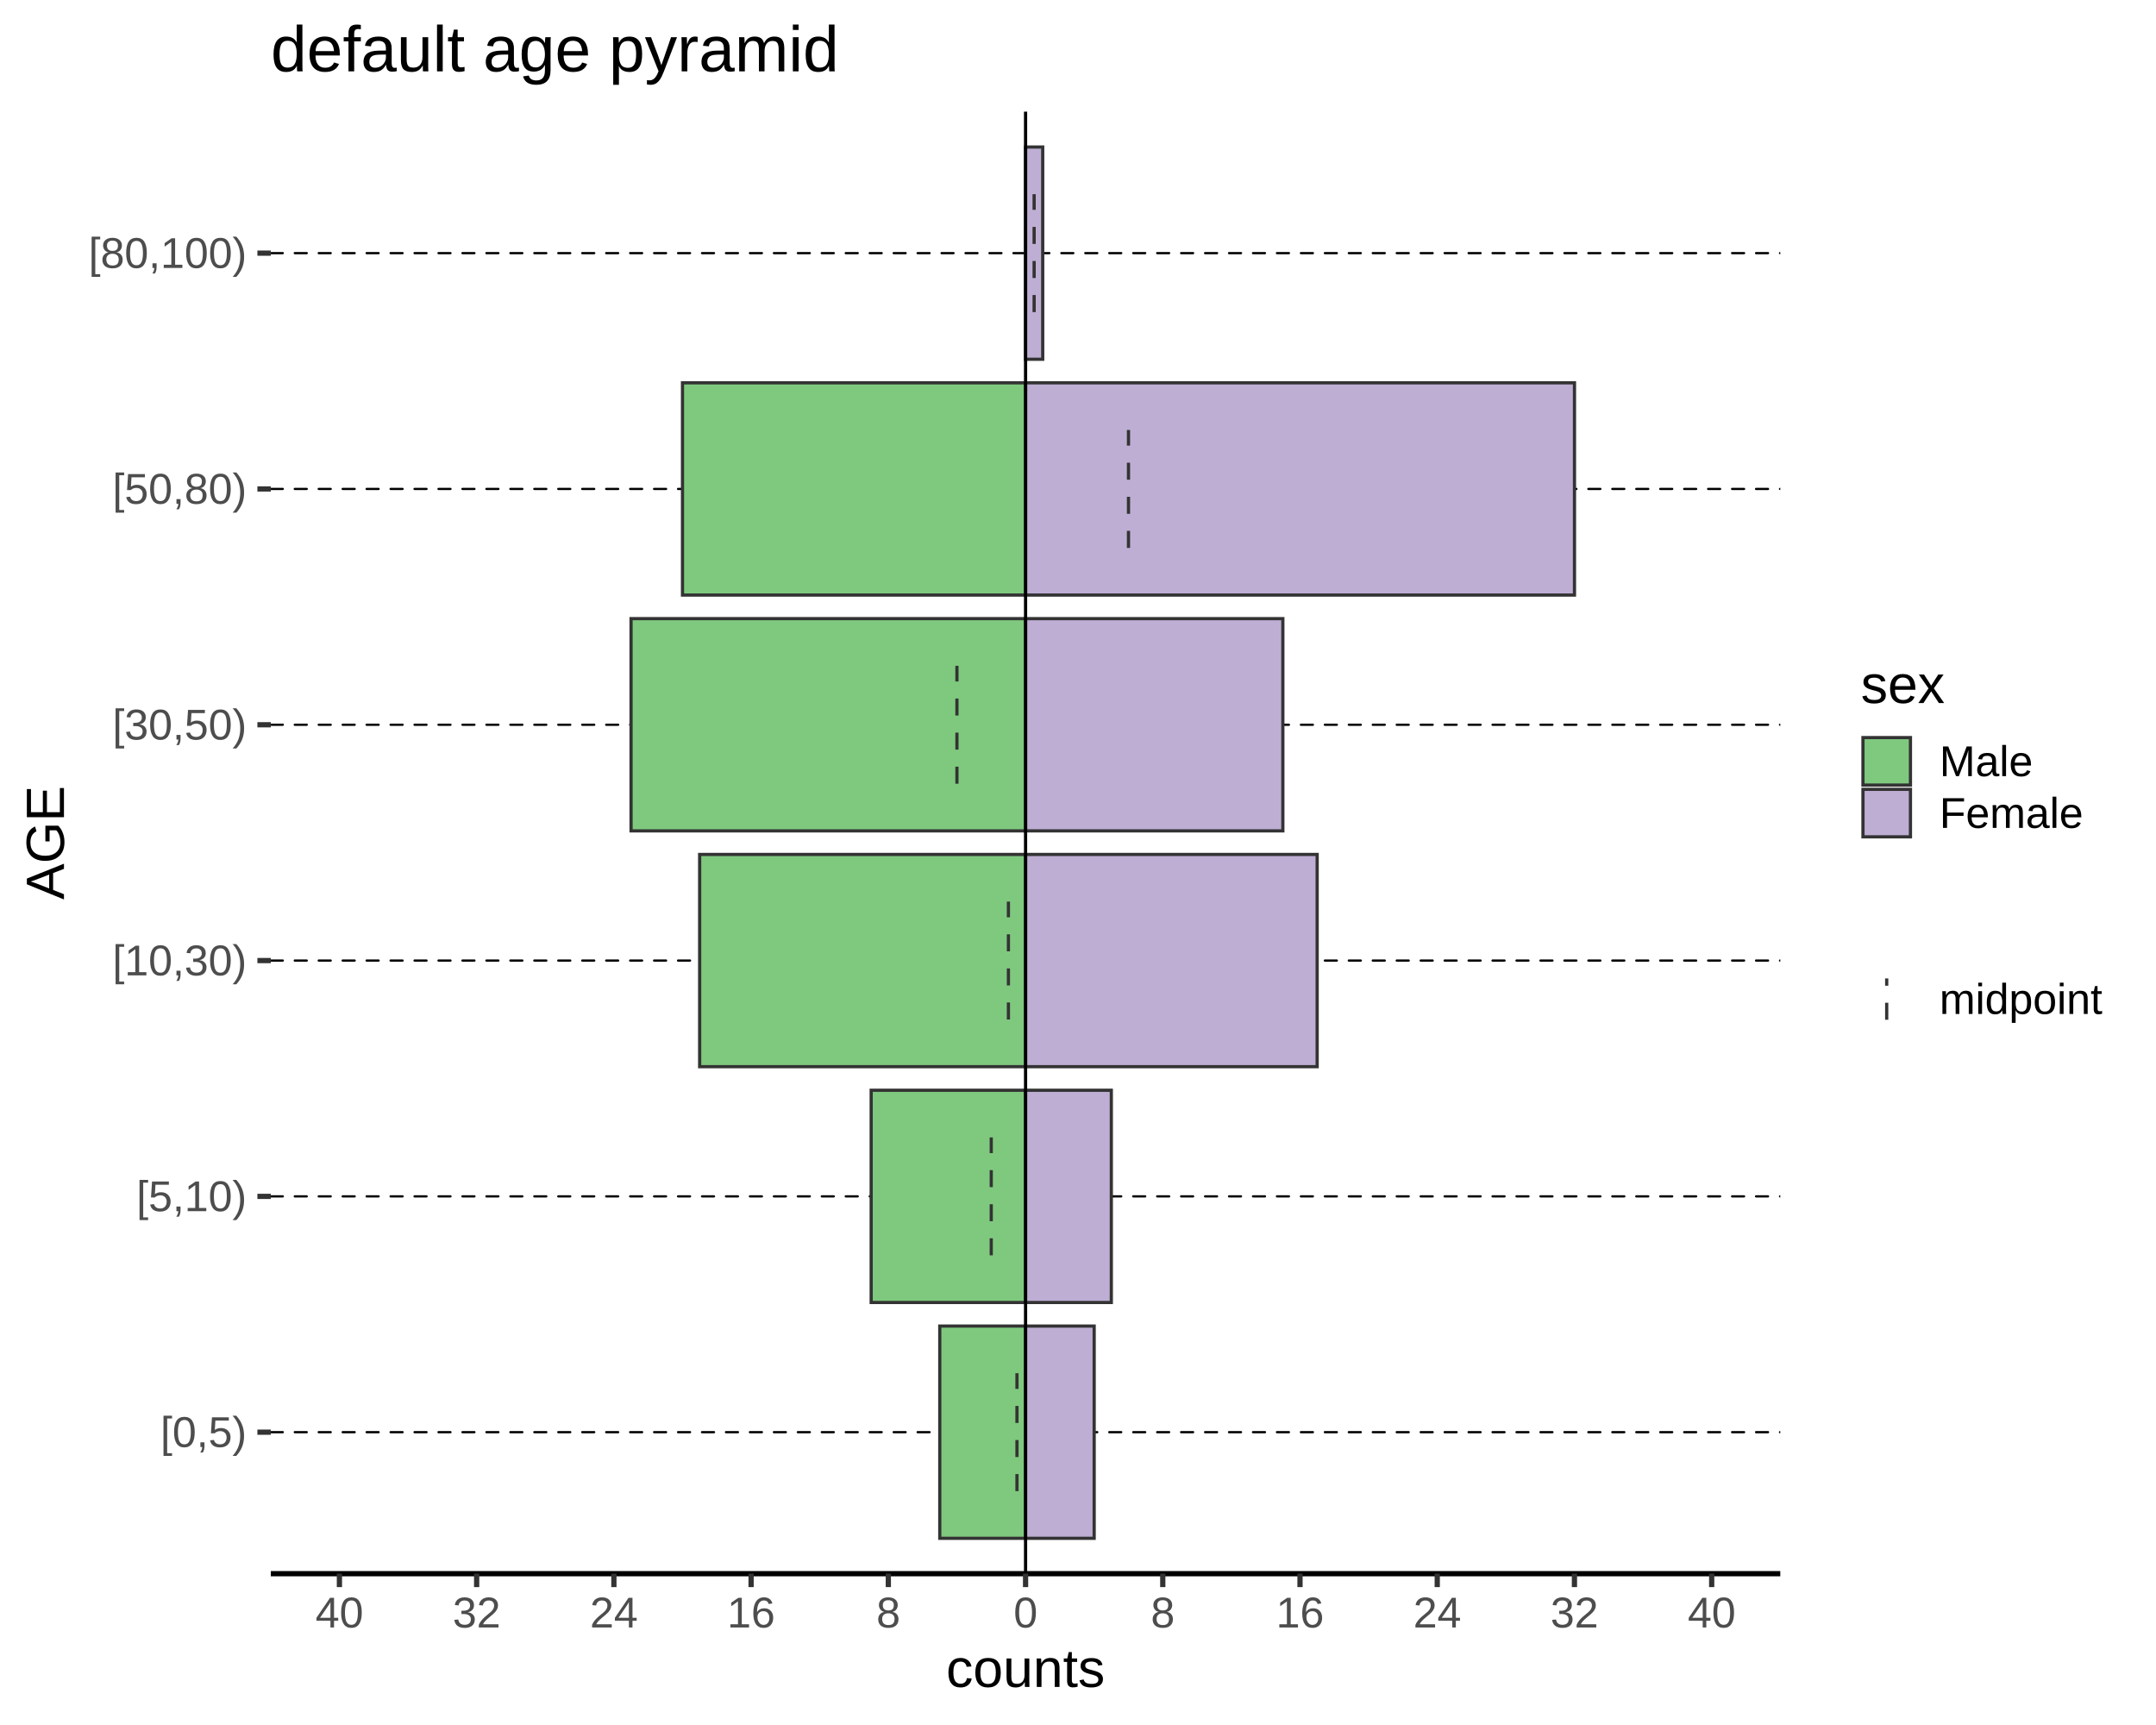
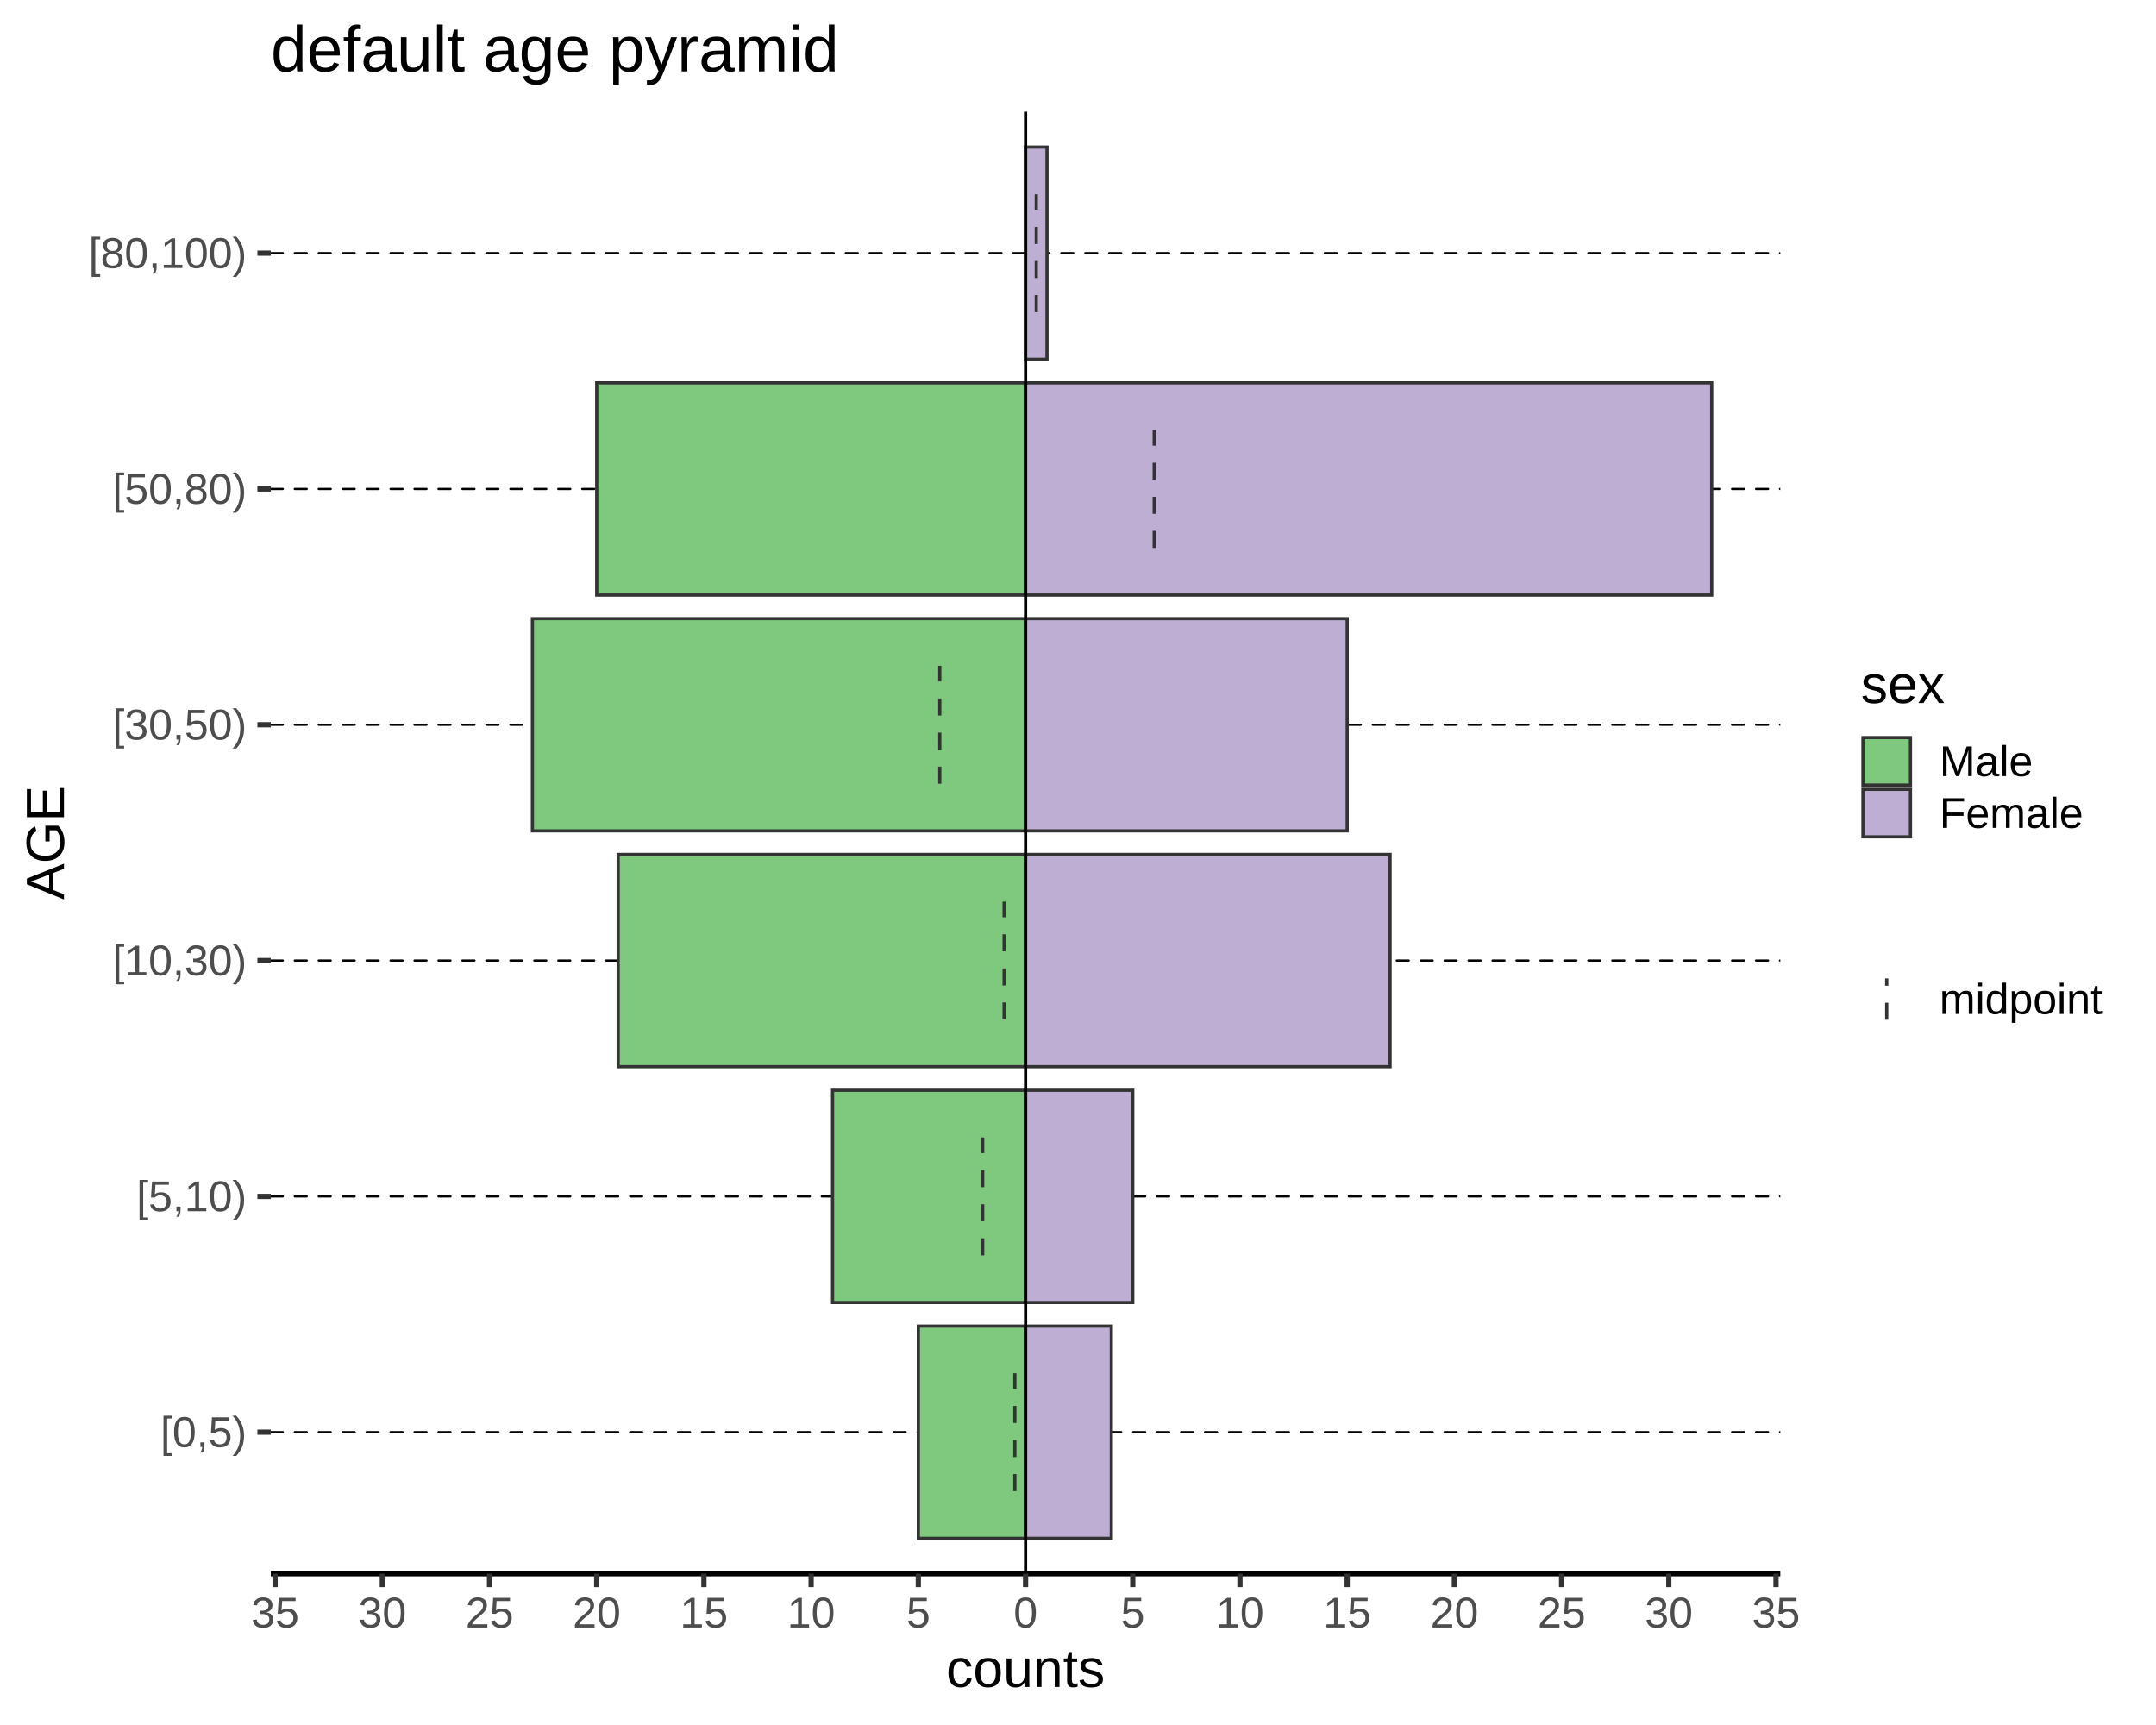
<svg xmlns="http://www.w3.org/2000/svg" viewBox="0 0 720.00 576.00">
  <defs>
    <style type="text/css">
    line, polyline, polygon, path, rect, circle {
      fill: none;
      stroke: #000000;
      stroke-linecap: round;
      stroke-linejoin: round;
      stroke-miterlimit: 10.00;
    }
  </style>
  </defs>
  <rect width="100%" height="100%" style="stroke: none; fill: #FFFFFF;" />
  <rect x="0.00" y="0.00" width="720.00" height="576.00" style="stroke-width: 1.75; stroke: #FFFFFF; fill: #FFFFFF;" />
  <defs>
    <clipPath id="cpOTAuNDR8NTk0LjUzfDUyNS40N3wzNy4yOA==">
      <rect x="90.44" y="37.28" width="504.09" height="488.19" />
    </clipPath>
  </defs>
  <rect x="90.44" y="37.28" width="504.09" height="488.19" style="stroke-width: 1.75; stroke: none; fill: #FFFFFF;" clip-path="url(#cpOTAuNDR8NTk0LjUzfDUyNS40N3wzNy4yOA==)" />
  <polyline points="90.44,478.22 594.53,478.22 " style="stroke-width: 0.75; stroke-dasharray: 4.00,4.00;" clip-path="url(#cpOTAuNDR8NTk0LjUzfDUyNS40N3wzNy4yOA==)" />
  <polyline points="90.44,399.48 594.53,399.48 " style="stroke-width: 0.75; stroke-dasharray: 4.00,4.00;" clip-path="url(#cpOTAuNDR8NTk0LjUzfDUyNS40N3wzNy4yOA==)" />
  <polyline points="90.44,320.74 594.53,320.74 " style="stroke-width: 0.75; stroke-dasharray: 4.00,4.00;" clip-path="url(#cpOTAuNDR8NTk0LjUzfDUyNS40N3wzNy4yOA==)" />
  <polyline points="90.44,242.00 594.53,242.00 " style="stroke-width: 0.75; stroke-dasharray: 4.00,4.00;" clip-path="url(#cpOTAuNDR8NTk0LjUzfDUyNS40N3wzNy4yOA==)" />
  <polyline points="90.44,163.26 594.53,163.26 " style="stroke-width: 0.75; stroke-dasharray: 4.00,4.00;" clip-path="url(#cpOTAuNDR8NTk0LjUzfDUyNS40N3wzNy4yOA==)" />
  <polyline points="90.44,84.52 594.53,84.52 " style="stroke-width: 0.75; stroke-dasharray: 4.00,4.00;" clip-path="url(#cpOTAuNDR8NTk0LjUzfDUyNS40N3wzNy4yOA==)" />
-   <rect x="342.49" y="442.79" width="22.91" height="70.87" style="stroke-width: 1.07; stroke: #333333; stroke-linecap: square; stroke-linejoin: miter; fill: #BEAED4;" clip-path="url(#cpOTAuNDR8NTk0LjUzfDUyNS40N3wzNy4yOA==)" />
-   <rect x="313.84" y="442.79" width="28.64" height="70.87" style="stroke-width: 1.07; stroke: #333333; stroke-linecap: square; stroke-linejoin: miter; fill: #7FC97F;" clip-path="url(#cpOTAuNDR8NTk0LjUzfDUyNS40N3wzNy4yOA==)" />
-   <rect x="342.49" y="364.05" width="28.64" height="70.87" style="stroke-width: 1.07; stroke: #333333; stroke-linecap: square; stroke-linejoin: miter; fill: #BEAED4;" clip-path="url(#cpOTAuNDR8NTk0LjUzfDUyNS40N3wzNy4yOA==)" />
-   <rect x="290.93" y="364.05" width="51.55" height="70.87" style="stroke-width: 1.07; stroke: #333333; stroke-linecap: square; stroke-linejoin: miter; fill: #7FC97F;" clip-path="url(#cpOTAuNDR8NTk0LjUzfDUyNS40N3wzNy4yOA==)" />
-   <rect x="342.49" y="285.31" width="97.38" height="70.87" style="stroke-width: 1.07; stroke: #333333; stroke-linecap: square; stroke-linejoin: miter; fill: #BEAED4;" clip-path="url(#cpOTAuNDR8NTk0LjUzfDUyNS40N3wzNy4yOA==)" />
-   <rect x="233.65" y="285.31" width="108.84" height="70.87" style="stroke-width: 1.07; stroke: #333333; stroke-linecap: square; stroke-linejoin: miter; fill: #7FC97F;" clip-path="url(#cpOTAuNDR8NTk0LjUzfDUyNS40N3wzNy4yOA==)" />
-   <rect x="342.49" y="206.57" width="85.92" height="70.87" style="stroke-width: 1.07; stroke: #333333; stroke-linecap: square; stroke-linejoin: miter; fill: #BEAED4;" clip-path="url(#cpOTAuNDR8NTk0LjUzfDUyNS40N3wzNy4yOA==)" />
-   <rect x="210.74" y="206.57" width="131.75" height="70.87" style="stroke-width: 1.07; stroke: #333333; stroke-linecap: square; stroke-linejoin: miter; fill: #7FC97F;" clip-path="url(#cpOTAuNDR8NTk0LjUzfDUyNS40N3wzNy4yOA==)" />
-   <rect x="342.49" y="127.83" width="183.31" height="70.87" style="stroke-width: 1.07; stroke: #333333; stroke-linecap: square; stroke-linejoin: miter; fill: #BEAED4;" clip-path="url(#cpOTAuNDR8NTk0LjUzfDUyNS40N3wzNy4yOA==)" />
-   <rect x="227.92" y="127.83" width="114.57" height="70.87" style="stroke-width: 1.07; stroke: #333333; stroke-linecap: square; stroke-linejoin: miter; fill: #7FC97F;" clip-path="url(#cpOTAuNDR8NTk0LjUzfDUyNS40N3wzNy4yOA==)" />
-   <rect x="342.49" y="49.09" width="5.73" height="70.87" style="stroke-width: 1.07; stroke: #333333; stroke-linecap: square; stroke-linejoin: miter; fill: #BEAED4;" clip-path="url(#cpOTAuNDR8NTk0LjUzfDUyNS40N3wzNy4yOA==)" />
-   <line x1="339.62" y1="497.91" x2="339.62" y2="458.54" style="stroke-width: 1.07; stroke: #333333; stroke-dasharray: 5.69,5.69; stroke-linecap: butt;" clip-path="url(#cpOTAuNDR8NTk0LjUzfDUyNS40N3wzNy4yOA==)" />
-   <line x1="331.03" y1="419.17" x2="331.03" y2="379.80" style="stroke-width: 1.07; stroke: #333333; stroke-dasharray: 5.69,5.69; stroke-linecap: butt;" clip-path="url(#cpOTAuNDR8NTk0LjUzfDUyNS40N3wzNy4yOA==)" />
-   <line x1="336.76" y1="340.43" x2="336.76" y2="301.06" style="stroke-width: 1.07; stroke: #333333; stroke-dasharray: 5.69,5.69; stroke-linecap: butt;" clip-path="url(#cpOTAuNDR8NTk0LjUzfDUyNS40N3wzNy4yOA==)" />
-   <line x1="319.57" y1="261.69" x2="319.57" y2="222.32" style="stroke-width: 1.07; stroke: #333333; stroke-dasharray: 5.69,5.69; stroke-linecap: butt;" clip-path="url(#cpOTAuNDR8NTk0LjUzfDUyNS40N3wzNy4yOA==)" />
-   <line x1="376.86" y1="182.95" x2="376.86" y2="143.58" style="stroke-width: 1.07; stroke: #333333; stroke-dasharray: 5.69,5.69; stroke-linecap: butt;" clip-path="url(#cpOTAuNDR8NTk0LjUzfDUyNS40N3wzNy4yOA==)" />
-   <line x1="345.35" y1="104.21" x2="345.35" y2="64.84" style="stroke-width: 1.07; stroke: #333333; stroke-dasharray: 5.69,5.69; stroke-linecap: butt;" clip-path="url(#cpOTAuNDR8NTk0LjUzfDUyNS40N3wzNy4yOA==)" />
+   <rect x="306.68" y="442.79" width="35.80" height="70.87" style="stroke-width: 1.07; stroke: #333333; stroke-linecap: square; stroke-linejoin: miter; fill: #7FC97F;" clip-path="url(#cpOTAuNDR8NTk0LjUzfDUyNS40N3wzNy4yOA==)" />
+   <rect x="342.49" y="442.79" width="28.64" height="70.87" style="stroke-width: 1.07; stroke: #333333; stroke-linecap: square; stroke-linejoin: miter; fill: #BEAED4;" clip-path="url(#cpOTAuNDR8NTk0LjUzfDUyNS40N3wzNy4yOA==)" />
+   <rect x="278.04" y="364.05" width="64.44" height="70.87" style="stroke-width: 1.07; stroke: #333333; stroke-linecap: square; stroke-linejoin: miter; fill: #7FC97F;" clip-path="url(#cpOTAuNDR8NTk0LjUzfDUyNS40N3wzNy4yOA==)" />
+   <rect x="342.49" y="364.05" width="35.80" height="70.87" style="stroke-width: 1.07; stroke: #333333; stroke-linecap: square; stroke-linejoin: miter; fill: #BEAED4;" clip-path="url(#cpOTAuNDR8NTk0LjUzfDUyNS40N3wzNy4yOA==)" />
+   <rect x="206.44" y="285.31" width="136.05" height="70.87" style="stroke-width: 1.07; stroke: #333333; stroke-linecap: square; stroke-linejoin: miter; fill: #7FC97F;" clip-path="url(#cpOTAuNDR8NTk0LjUzfDUyNS40N3wzNy4yOA==)" />
+   <rect x="342.49" y="285.31" width="121.73" height="70.87" style="stroke-width: 1.07; stroke: #333333; stroke-linecap: square; stroke-linejoin: miter; fill: #BEAED4;" clip-path="url(#cpOTAuNDR8NTk0LjUzfDUyNS40N3wzNy4yOA==)" />
+   <rect x="177.80" y="206.57" width="164.69" height="70.87" style="stroke-width: 1.07; stroke: #333333; stroke-linecap: square; stroke-linejoin: miter; fill: #7FC97F;" clip-path="url(#cpOTAuNDR8NTk0LjUzfDUyNS40N3wzNy4yOA==)" />
+   <rect x="342.49" y="206.57" width="107.41" height="70.87" style="stroke-width: 1.07; stroke: #333333; stroke-linecap: square; stroke-linejoin: miter; fill: #BEAED4;" clip-path="url(#cpOTAuNDR8NTk0LjUzfDUyNS40N3wzNy4yOA==)" />
+   <rect x="199.28" y="127.83" width="143.21" height="70.87" style="stroke-width: 1.07; stroke: #333333; stroke-linecap: square; stroke-linejoin: miter; fill: #7FC97F;" clip-path="url(#cpOTAuNDR8NTk0LjUzfDUyNS40N3wzNy4yOA==)" />
+   <rect x="342.49" y="127.83" width="229.13" height="70.87" style="stroke-width: 1.07; stroke: #333333; stroke-linecap: square; stroke-linejoin: miter; fill: #BEAED4;" clip-path="url(#cpOTAuNDR8NTk0LjUzfDUyNS40N3wzNy4yOA==)" />
+   <rect x="342.49" y="49.09" width="7.16" height="70.87" style="stroke-width: 1.07; stroke: #333333; stroke-linecap: square; stroke-linejoin: miter; fill: #BEAED4;" clip-path="url(#cpOTAuNDR8NTk0LjUzfDUyNS40N3wzNy4yOA==)" />
+   <rect x="349.65" y="49.09" width="0.00" height="70.87" style="stroke-width: 1.07; stroke: #333333; stroke-linecap: square; stroke-linejoin: miter; fill: #7FC97F;" clip-path="url(#cpOTAuNDR8NTk0LjUzfDUyNS40N3wzNy4yOA==)" />
+   <line x1="338.91" y1="497.91" x2="338.91" y2="458.54" style="stroke-width: 1.07; stroke: #333333; stroke-dasharray: 5.69,5.69; stroke-linecap: butt;" clip-path="url(#cpOTAuNDR8NTk0LjUzfDUyNS40N3wzNy4yOA==)" />
+   <line x1="328.17" y1="419.17" x2="328.17" y2="379.80" style="stroke-width: 1.07; stroke: #333333; stroke-dasharray: 5.69,5.69; stroke-linecap: butt;" clip-path="url(#cpOTAuNDR8NTk0LjUzfDUyNS40N3wzNy4yOA==)" />
+   <line x1="335.33" y1="340.43" x2="335.33" y2="301.06" style="stroke-width: 1.07; stroke: #333333; stroke-dasharray: 5.69,5.69; stroke-linecap: butt;" clip-path="url(#cpOTAuNDR8NTk0LjUzfDUyNS40N3wzNy4yOA==)" />
+   <line x1="313.84" y1="261.69" x2="313.84" y2="222.32" style="stroke-width: 1.07; stroke: #333333; stroke-dasharray: 5.69,5.69; stroke-linecap: butt;" clip-path="url(#cpOTAuNDR8NTk0LjUzfDUyNS40N3wzNy4yOA==)" />
+   <line x1="385.45" y1="182.95" x2="385.45" y2="143.58" style="stroke-width: 1.07; stroke: #333333; stroke-dasharray: 5.69,5.69; stroke-linecap: butt;" clip-path="url(#cpOTAuNDR8NTk0LjUzfDUyNS40N3wzNy4yOA==)" />
+   <line x1="346.07" y1="104.21" x2="346.07" y2="64.84" style="stroke-width: 1.07; stroke: #333333; stroke-dasharray: 5.69,5.69; stroke-linecap: butt;" clip-path="url(#cpOTAuNDR8NTk0LjUzfDUyNS40N3wzNy4yOA==)" />
  <line x1="342.49" y1="525.47" x2="342.49" y2="37.28" style="stroke-width: 1.07; stroke-linecap: butt;" clip-path="url(#cpOTAuNDR8NTk0LjUzfDUyNS40N3wzNy4yOA==)" />
  <defs>
    <clipPath id="cpMC4wMHw3MjAuMDB8NTc2LjAwfDAuMDA=">
      <rect x="0.00" y="0.00" width="720.00" height="576.00" />
    </clipPath>
  </defs>
  <g clip-path="url(#cpMC4wMHw3MjAuMDB8NTc2LjAwfDAuMDA=)">
    <text x="53.57" y="483.17" style="font-size: 14.40px; fill: #4D4D4D; font-family: Liberation Sans;" textLength="28.80px" lengthAdjust="spacingAndGlyphs">[0,5)</text>
  </g>
  <g clip-path="url(#cpMC4wMHw3MjAuMDB8NTc2LjAwfDAuMDA=)">
    <text x="45.57" y="404.43" style="font-size: 14.40px; fill: #4D4D4D; font-family: Liberation Sans;" textLength="36.80px" lengthAdjust="spacingAndGlyphs">[5,10)</text>
  </g>
  <g clip-path="url(#cpMC4wMHw3MjAuMDB8NTc2LjAwfDAuMDA=)">
    <text x="37.57" y="325.69" style="font-size: 14.40px; fill: #4D4D4D; font-family: Liberation Sans;" textLength="44.80px" lengthAdjust="spacingAndGlyphs">[10,30)</text>
  </g>
  <g clip-path="url(#cpMC4wMHw3MjAuMDB8NTc2LjAwfDAuMDA=)">
    <text x="37.57" y="246.95" style="font-size: 14.40px; fill: #4D4D4D; font-family: Liberation Sans;" textLength="44.80px" lengthAdjust="spacingAndGlyphs">[30,50)</text>
  </g>
  <g clip-path="url(#cpMC4wMHw3MjAuMDB8NTc2LjAwfDAuMDA=)">
    <text x="37.57" y="168.21" style="font-size: 14.40px; fill: #4D4D4D; font-family: Liberation Sans;" textLength="44.80px" lengthAdjust="spacingAndGlyphs">[50,80)</text>
  </g>
  <g clip-path="url(#cpMC4wMHw3MjAuMDB8NTc2LjAwfDAuMDA=)">
    <text x="29.57" y="89.47" style="font-size: 14.40px; fill: #4D4D4D; font-family: Liberation Sans;" textLength="52.80px" lengthAdjust="spacingAndGlyphs">[80,100)</text>
  </g>
  <polyline points="85.96,478.22 90.44,478.22 " style="stroke-width: 1.75; stroke: #333333; stroke-linecap: butt;" clip-path="url(#cpMC4wMHw3MjAuMDB8NTc2LjAwfDAuMDA=)" />
  <polyline points="85.96,399.48 90.44,399.48 " style="stroke-width: 1.75; stroke: #333333; stroke-linecap: butt;" clip-path="url(#cpMC4wMHw3MjAuMDB8NTc2LjAwfDAuMDA=)" />
  <polyline points="85.96,320.74 90.44,320.74 " style="stroke-width: 1.75; stroke: #333333; stroke-linecap: butt;" clip-path="url(#cpMC4wMHw3MjAuMDB8NTc2LjAwfDAuMDA=)" />
  <polyline points="85.96,242.00 90.44,242.00 " style="stroke-width: 1.75; stroke: #333333; stroke-linecap: butt;" clip-path="url(#cpMC4wMHw3MjAuMDB8NTc2LjAwfDAuMDA=)" />
  <polyline points="85.96,163.26 90.44,163.26 " style="stroke-width: 1.75; stroke: #333333; stroke-linecap: butt;" clip-path="url(#cpMC4wMHw3MjAuMDB8NTc2LjAwfDAuMDA=)" />
  <polyline points="85.96,84.52 90.44,84.52 " style="stroke-width: 1.75; stroke: #333333; stroke-linecap: butt;" clip-path="url(#cpMC4wMHw3MjAuMDB8NTc2LjAwfDAuMDA=)" />
  <polyline points="90.44,525.47 594.53,525.47 " style="stroke-width: 1.75; stroke-linecap: butt;" clip-path="url(#cpMC4wMHw3MjAuMDB8NTc2LjAwfDAuMDA=)" />
-   <polyline points="113.35,529.95 113.35,525.47 " style="stroke-width: 1.75; stroke: #333333; stroke-linecap: butt;" clip-path="url(#cpMC4wMHw3MjAuMDB8NTc2LjAwfDAuMDA=)" />
-   <polyline points="159.18,529.95 159.18,525.47 " style="stroke-width: 1.75; stroke: #333333; stroke-linecap: butt;" clip-path="url(#cpMC4wMHw3MjAuMDB8NTc2LjAwfDAuMDA=)" />
-   <polyline points="205.01,529.95 205.01,525.47 " style="stroke-width: 1.75; stroke: #333333; stroke-linecap: butt;" clip-path="url(#cpMC4wMHw3MjAuMDB8NTc2LjAwfDAuMDA=)" />
-   <polyline points="250.83,529.95 250.83,525.47 " style="stroke-width: 1.75; stroke: #333333; stroke-linecap: butt;" clip-path="url(#cpMC4wMHw3MjAuMDB8NTc2LjAwfDAuMDA=)" />
-   <polyline points="296.66,529.95 296.66,525.47 " style="stroke-width: 1.75; stroke: #333333; stroke-linecap: butt;" clip-path="url(#cpMC4wMHw3MjAuMDB8NTc2LjAwfDAuMDA=)" />
+   <polyline points="91.87,529.95 91.87,525.47 " style="stroke-width: 1.75; stroke: #333333; stroke-linecap: butt;" clip-path="url(#cpMC4wMHw3MjAuMDB8NTc2LjAwfDAuMDA=)" />
+   <polyline points="127.68,529.95 127.68,525.47 " style="stroke-width: 1.75; stroke: #333333; stroke-linecap: butt;" clip-path="url(#cpMC4wMHw3MjAuMDB8NTc2LjAwfDAuMDA=)" />
+   <polyline points="163.48,529.95 163.48,525.47 " style="stroke-width: 1.75; stroke: #333333; stroke-linecap: butt;" clip-path="url(#cpMC4wMHw3MjAuMDB8NTc2LjAwfDAuMDA=)" />
+   <polyline points="199.28,529.95 199.28,525.47 " style="stroke-width: 1.75; stroke: #333333; stroke-linecap: butt;" clip-path="url(#cpMC4wMHw3MjAuMDB8NTc2LjAwfDAuMDA=)" />
+   <polyline points="235.08,529.95 235.08,525.47 " style="stroke-width: 1.75; stroke: #333333; stroke-linecap: butt;" clip-path="url(#cpMC4wMHw3MjAuMDB8NTc2LjAwfDAuMDA=)" />
+   <polyline points="270.88,529.95 270.88,525.47 " style="stroke-width: 1.75; stroke: #333333; stroke-linecap: butt;" clip-path="url(#cpMC4wMHw3MjAuMDB8NTc2LjAwfDAuMDA=)" />
+   <polyline points="306.68,529.95 306.68,525.47 " style="stroke-width: 1.75; stroke: #333333; stroke-linecap: butt;" clip-path="url(#cpMC4wMHw3MjAuMDB8NTc2LjAwfDAuMDA=)" />
  <polyline points="342.49,529.95 342.49,525.47 " style="stroke-width: 1.75; stroke: #333333; stroke-linecap: butt;" clip-path="url(#cpMC4wMHw3MjAuMDB8NTc2LjAwfDAuMDA=)" />
-   <polyline points="388.31,529.95 388.31,525.47 " style="stroke-width: 1.75; stroke: #333333; stroke-linecap: butt;" clip-path="url(#cpMC4wMHw3MjAuMDB8NTc2LjAwfDAuMDA=)" />
-   <polyline points="434.14,529.95 434.14,525.47 " style="stroke-width: 1.75; stroke: #333333; stroke-linecap: butt;" clip-path="url(#cpMC4wMHw3MjAuMDB8NTc2LjAwfDAuMDA=)" />
-   <polyline points="479.97,529.95 479.97,525.47 " style="stroke-width: 1.75; stroke: #333333; stroke-linecap: butt;" clip-path="url(#cpMC4wMHw3MjAuMDB8NTc2LjAwfDAuMDA=)" />
-   <polyline points="525.79,529.95 525.79,525.47 " style="stroke-width: 1.75; stroke: #333333; stroke-linecap: butt;" clip-path="url(#cpMC4wMHw3MjAuMDB8NTc2LjAwfDAuMDA=)" />
-   <polyline points="571.62,529.95 571.62,525.47 " style="stroke-width: 1.75; stroke: #333333; stroke-linecap: butt;" clip-path="url(#cpMC4wMHw3MjAuMDB8NTc2LjAwfDAuMDA=)" />
+   <polyline points="378.29,529.95 378.29,525.47 " style="stroke-width: 1.75; stroke: #333333; stroke-linecap: butt;" clip-path="url(#cpMC4wMHw3MjAuMDB8NTc2LjAwfDAuMDA=)" />
+   <polyline points="414.09,529.95 414.09,525.47 " style="stroke-width: 1.75; stroke: #333333; stroke-linecap: butt;" clip-path="url(#cpMC4wMHw3MjAuMDB8NTc2LjAwfDAuMDA=)" />
+   <polyline points="449.89,529.95 449.89,525.47 " style="stroke-width: 1.75; stroke: #333333; stroke-linecap: butt;" clip-path="url(#cpMC4wMHw3MjAuMDB8NTc2LjAwfDAuMDA=)" />
+   <polyline points="485.69,529.95 485.69,525.47 " style="stroke-width: 1.75; stroke: #333333; stroke-linecap: butt;" clip-path="url(#cpMC4wMHw3MjAuMDB8NTc2LjAwfDAuMDA=)" />
+   <polyline points="521.50,529.95 521.50,525.47 " style="stroke-width: 1.75; stroke: #333333; stroke-linecap: butt;" clip-path="url(#cpMC4wMHw3MjAuMDB8NTc2LjAwfDAuMDA=)" />
+   <polyline points="557.30,529.95 557.30,525.47 " style="stroke-width: 1.75; stroke: #333333; stroke-linecap: butt;" clip-path="url(#cpMC4wMHw3MjAuMDB8NTc2LjAwfDAuMDA=)" />
+   <polyline points="593.10,529.95 593.10,525.47 " style="stroke-width: 1.75; stroke: #333333; stroke-linecap: butt;" clip-path="url(#cpMC4wMHw3MjAuMDB8NTc2LjAwfDAuMDA=)" />
  <g clip-path="url(#cpMC4wMHw3MjAuMDB8NTc2LjAwfDAuMDA=)">
-     <text x="105.35" y="543.44" style="font-size: 14.40px; fill: #4D4D4D; font-family: Liberation Sans;" textLength="16.00px" lengthAdjust="spacingAndGlyphs">40</text>
+     <text x="83.87" y="543.44" style="font-size: 14.40px; fill: #4D4D4D; font-family: Liberation Sans;" textLength="16.00px" lengthAdjust="spacingAndGlyphs">35</text>
  </g>
  <g clip-path="url(#cpMC4wMHw3MjAuMDB8NTc2LjAwfDAuMDA=)">
-     <text x="151.18" y="543.44" style="font-size: 14.40px; fill: #4D4D4D; font-family: Liberation Sans;" textLength="16.00px" lengthAdjust="spacingAndGlyphs">32</text>
+     <text x="119.68" y="543.44" style="font-size: 14.40px; fill: #4D4D4D; font-family: Liberation Sans;" textLength="16.00px" lengthAdjust="spacingAndGlyphs">30</text>
  </g>
  <g clip-path="url(#cpMC4wMHw3MjAuMDB8NTc2LjAwfDAuMDA=)">
-     <text x="197.01" y="543.44" style="font-size: 14.40px; fill: #4D4D4D; font-family: Liberation Sans;" textLength="16.00px" lengthAdjust="spacingAndGlyphs">24</text>
+     <text x="155.48" y="543.44" style="font-size: 14.40px; fill: #4D4D4D; font-family: Liberation Sans;" textLength="16.00px" lengthAdjust="spacingAndGlyphs">25</text>
  </g>
  <g clip-path="url(#cpMC4wMHw3MjAuMDB8NTc2LjAwfDAuMDA=)">
-     <text x="242.83" y="543.44" style="font-size: 14.40px; fill: #4D4D4D; font-family: Liberation Sans;" textLength="16.00px" lengthAdjust="spacingAndGlyphs">16</text>
+     <text x="191.28" y="543.44" style="font-size: 14.40px; fill: #4D4D4D; font-family: Liberation Sans;" textLength="16.00px" lengthAdjust="spacingAndGlyphs">20</text>
  </g>
  <g clip-path="url(#cpMC4wMHw3MjAuMDB8NTc2LjAwfDAuMDA=)">
-     <text x="292.66" y="543.44" style="font-size: 14.40px; fill: #4D4D4D; font-family: Liberation Sans;" textLength="8.00px" lengthAdjust="spacingAndGlyphs">8</text>
+     <text x="227.08" y="543.44" style="font-size: 14.40px; fill: #4D4D4D; font-family: Liberation Sans;" textLength="16.00px" lengthAdjust="spacingAndGlyphs">15</text>
+   </g>
+   <g clip-path="url(#cpMC4wMHw3MjAuMDB8NTc2LjAwfDAuMDA=)">
+     <text x="262.88" y="543.44" style="font-size: 14.40px; fill: #4D4D4D; font-family: Liberation Sans;" textLength="16.00px" lengthAdjust="spacingAndGlyphs">10</text>
+   </g>
+   <g clip-path="url(#cpMC4wMHw3MjAuMDB8NTc2LjAwfDAuMDA=)">
+     <text x="302.68" y="543.44" style="font-size: 14.40px; fill: #4D4D4D; font-family: Liberation Sans;" textLength="8.00px" lengthAdjust="spacingAndGlyphs">5</text>
  </g>
  <g clip-path="url(#cpMC4wMHw3MjAuMDB8NTc2LjAwfDAuMDA=)">
    <text x="338.49" y="543.44" style="font-size: 14.40px; fill: #4D4D4D; font-family: Liberation Sans;" textLength="8.00px" lengthAdjust="spacingAndGlyphs">0</text>
  </g>
  <g clip-path="url(#cpMC4wMHw3MjAuMDB8NTc2LjAwfDAuMDA=)">
-     <text x="384.31" y="543.44" style="font-size: 14.40px; fill: #4D4D4D; font-family: Liberation Sans;" textLength="8.00px" lengthAdjust="spacingAndGlyphs">8</text>
+     <text x="374.29" y="543.44" style="font-size: 14.40px; fill: #4D4D4D; font-family: Liberation Sans;" textLength="8.00px" lengthAdjust="spacingAndGlyphs">5</text>
  </g>
  <g clip-path="url(#cpMC4wMHw3MjAuMDB8NTc2LjAwfDAuMDA=)">
-     <text x="426.14" y="543.44" style="font-size: 14.40px; fill: #4D4D4D; font-family: Liberation Sans;" textLength="16.00px" lengthAdjust="spacingAndGlyphs">16</text>
+     <text x="406.09" y="543.44" style="font-size: 14.40px; fill: #4D4D4D; font-family: Liberation Sans;" textLength="16.00px" lengthAdjust="spacingAndGlyphs">10</text>
  </g>
  <g clip-path="url(#cpMC4wMHw3MjAuMDB8NTc2LjAwfDAuMDA=)">
-     <text x="471.97" y="543.44" style="font-size: 14.40px; fill: #4D4D4D; font-family: Liberation Sans;" textLength="16.00px" lengthAdjust="spacingAndGlyphs">24</text>
+     <text x="441.89" y="543.44" style="font-size: 14.40px; fill: #4D4D4D; font-family: Liberation Sans;" textLength="16.00px" lengthAdjust="spacingAndGlyphs">15</text>
  </g>
  <g clip-path="url(#cpMC4wMHw3MjAuMDB8NTc2LjAwfDAuMDA=)">
-     <text x="517.79" y="543.44" style="font-size: 14.40px; fill: #4D4D4D; font-family: Liberation Sans;" textLength="16.00px" lengthAdjust="spacingAndGlyphs">32</text>
+     <text x="477.69" y="543.44" style="font-size: 14.40px; fill: #4D4D4D; font-family: Liberation Sans;" textLength="16.00px" lengthAdjust="spacingAndGlyphs">20</text>
  </g>
  <g clip-path="url(#cpMC4wMHw3MjAuMDB8NTc2LjAwfDAuMDA=)">
-     <text x="563.62" y="543.44" style="font-size: 14.40px; fill: #4D4D4D; font-family: Liberation Sans;" textLength="16.00px" lengthAdjust="spacingAndGlyphs">40</text>
+     <text x="513.50" y="543.44" style="font-size: 14.40px; fill: #4D4D4D; font-family: Liberation Sans;" textLength="16.00px" lengthAdjust="spacingAndGlyphs">25</text>
+   </g>
+   <g clip-path="url(#cpMC4wMHw3MjAuMDB8NTc2LjAwfDAuMDA=)">
+     <text x="549.30" y="543.44" style="font-size: 14.40px; fill: #4D4D4D; font-family: Liberation Sans;" textLength="16.00px" lengthAdjust="spacingAndGlyphs">30</text>
+   </g>
+   <g clip-path="url(#cpMC4wMHw3MjAuMDB8NTc2LjAwfDAuMDA=)">
+     <text x="585.10" y="543.44" style="font-size: 14.40px; fill: #4D4D4D; font-family: Liberation Sans;" textLength="16.00px" lengthAdjust="spacingAndGlyphs">35</text>
  </g>
  <g clip-path="url(#cpMC4wMHw3MjAuMDB8NTc2LjAwfDAuMDA=)">
    <text x="315.96" y="563.30" style="font-size: 18.00px; font-family: Liberation Sans;" textLength="53.05px" lengthAdjust="spacingAndGlyphs">counts</text>
  </g>
  <g clip-path="url(#cpMC4wMHw3MjAuMDB8NTc2LjAwfDAuMDA=)">
    <text transform="translate(21.36,300.37) rotate(-90)" style="font-size: 18.00px; font-family: Liberation Sans;" textLength="38.00px" lengthAdjust="spacingAndGlyphs">AGE</text>
  </g>
  <rect x="612.46" y="211.52" width="92.16" height="77.58" style="stroke-width: 1.75; stroke: none; fill: #FFFFFF;" clip-path="url(#cpMC4wMHw3MjAuMDB8NTc2LjAwfDAuMDA=)" />
  <g clip-path="url(#cpMC4wMHw3MjAuMDB8NTc2LjAwfDAuMDA=)">
    <text x="621.43" y="234.75" style="font-size: 18.00px; font-family: Liberation Sans;" textLength="28.02px" lengthAdjust="spacingAndGlyphs">sex</text>
  </g>
  <rect x="622.14" y="246.29" width="15.86" height="15.86" style="stroke-width: 1.07; stroke: #333333; stroke-linecap: square; stroke-linejoin: miter; fill: #7FC97F;" clip-path="url(#cpMC4wMHw3MjAuMDB8NTc2LjAwfDAuMDA=)" />
  <rect x="622.14" y="263.57" width="15.86" height="15.86" style="stroke-width: 1.07; stroke: #333333; stroke-linecap: square; stroke-linejoin: miter; fill: #BEAED4;" clip-path="url(#cpMC4wMHw3MjAuMDB8NTc2LjAwfDAuMDA=)" />
  <g clip-path="url(#cpMC4wMHw3MjAuMDB8NTc2LjAwfDAuMDA=)">
    <text x="647.68" y="259.17" style="font-size: 14.40px; font-family: Liberation Sans;" textLength="31.19px" lengthAdjust="spacingAndGlyphs">Male</text>
  </g>
  <g clip-path="url(#cpMC4wMHw3MjAuMDB8NTc2LjAwfDAuMDA=)">
    <text x="647.68" y="276.45" style="font-size: 14.40px; font-family: Liberation Sans;" textLength="47.98px" lengthAdjust="spacingAndGlyphs">Female</text>
  </g>
  <rect x="612.46" y="307.04" width="98.57" height="44.18" style="stroke-width: 1.75; stroke: none; fill: #FFFFFF;" clip-path="url(#cpMC4wMHw3MjAuMDB8NTc2LjAwfDAuMDA=)" />
  <line x1="630.07" y1="340.52" x2="630.07" y2="326.70" style="stroke-width: 1.07; stroke: #333333; stroke-dasharray: 5.69,5.69; stroke-linecap: butt;" clip-path="url(#cpMC4wMHw3MjAuMDB8NTc2LjAwfDAuMDA=)" />
  <g clip-path="url(#cpMC4wMHw3MjAuMDB8NTc2LjAwfDAuMDA=)">
    <text x="647.68" y="338.57" style="font-size: 14.40px; font-family: Liberation Sans;" textLength="54.39px" lengthAdjust="spacingAndGlyphs">midpoint</text>
  </g>
  <g clip-path="url(#cpMC4wMHw3MjAuMDB8NTc2LjAwfDAuMDA=)">
    <text x="90.44" y="23.83" style="font-size: 21.60px; font-family: Liberation Sans;" textLength="189.72px" lengthAdjust="spacingAndGlyphs">default age pyramid</text>
  </g>
</svg>
